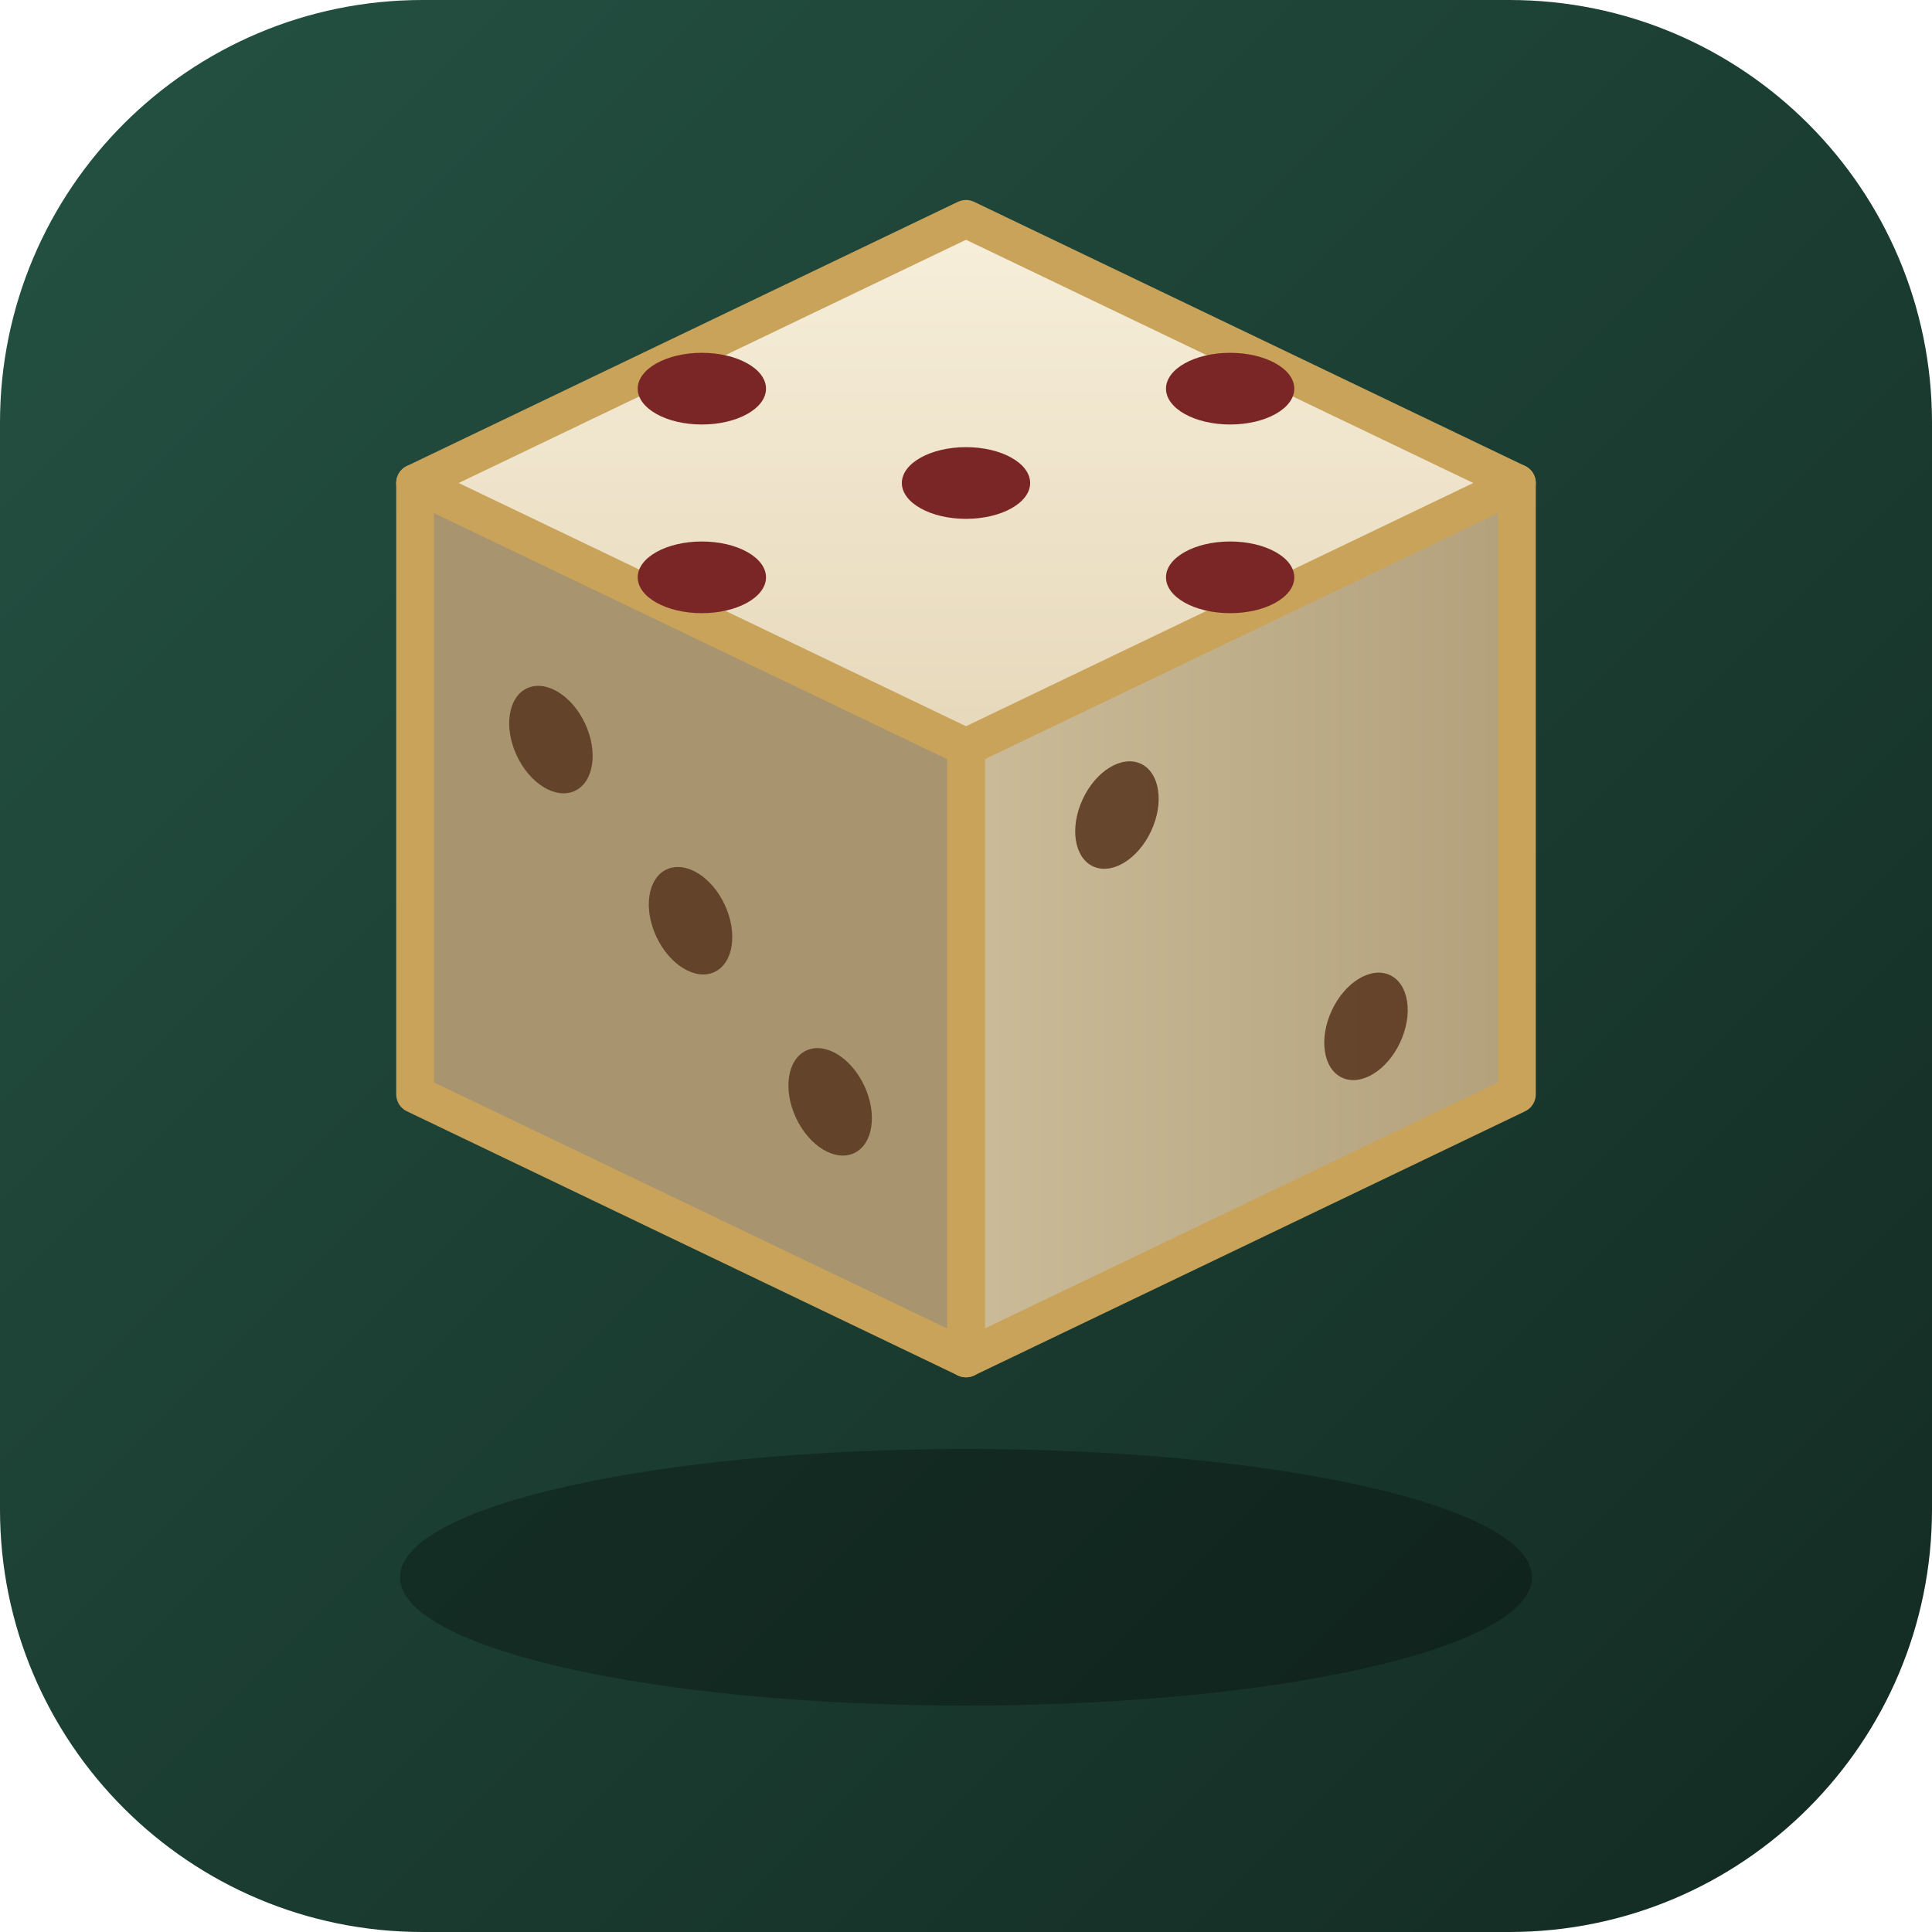
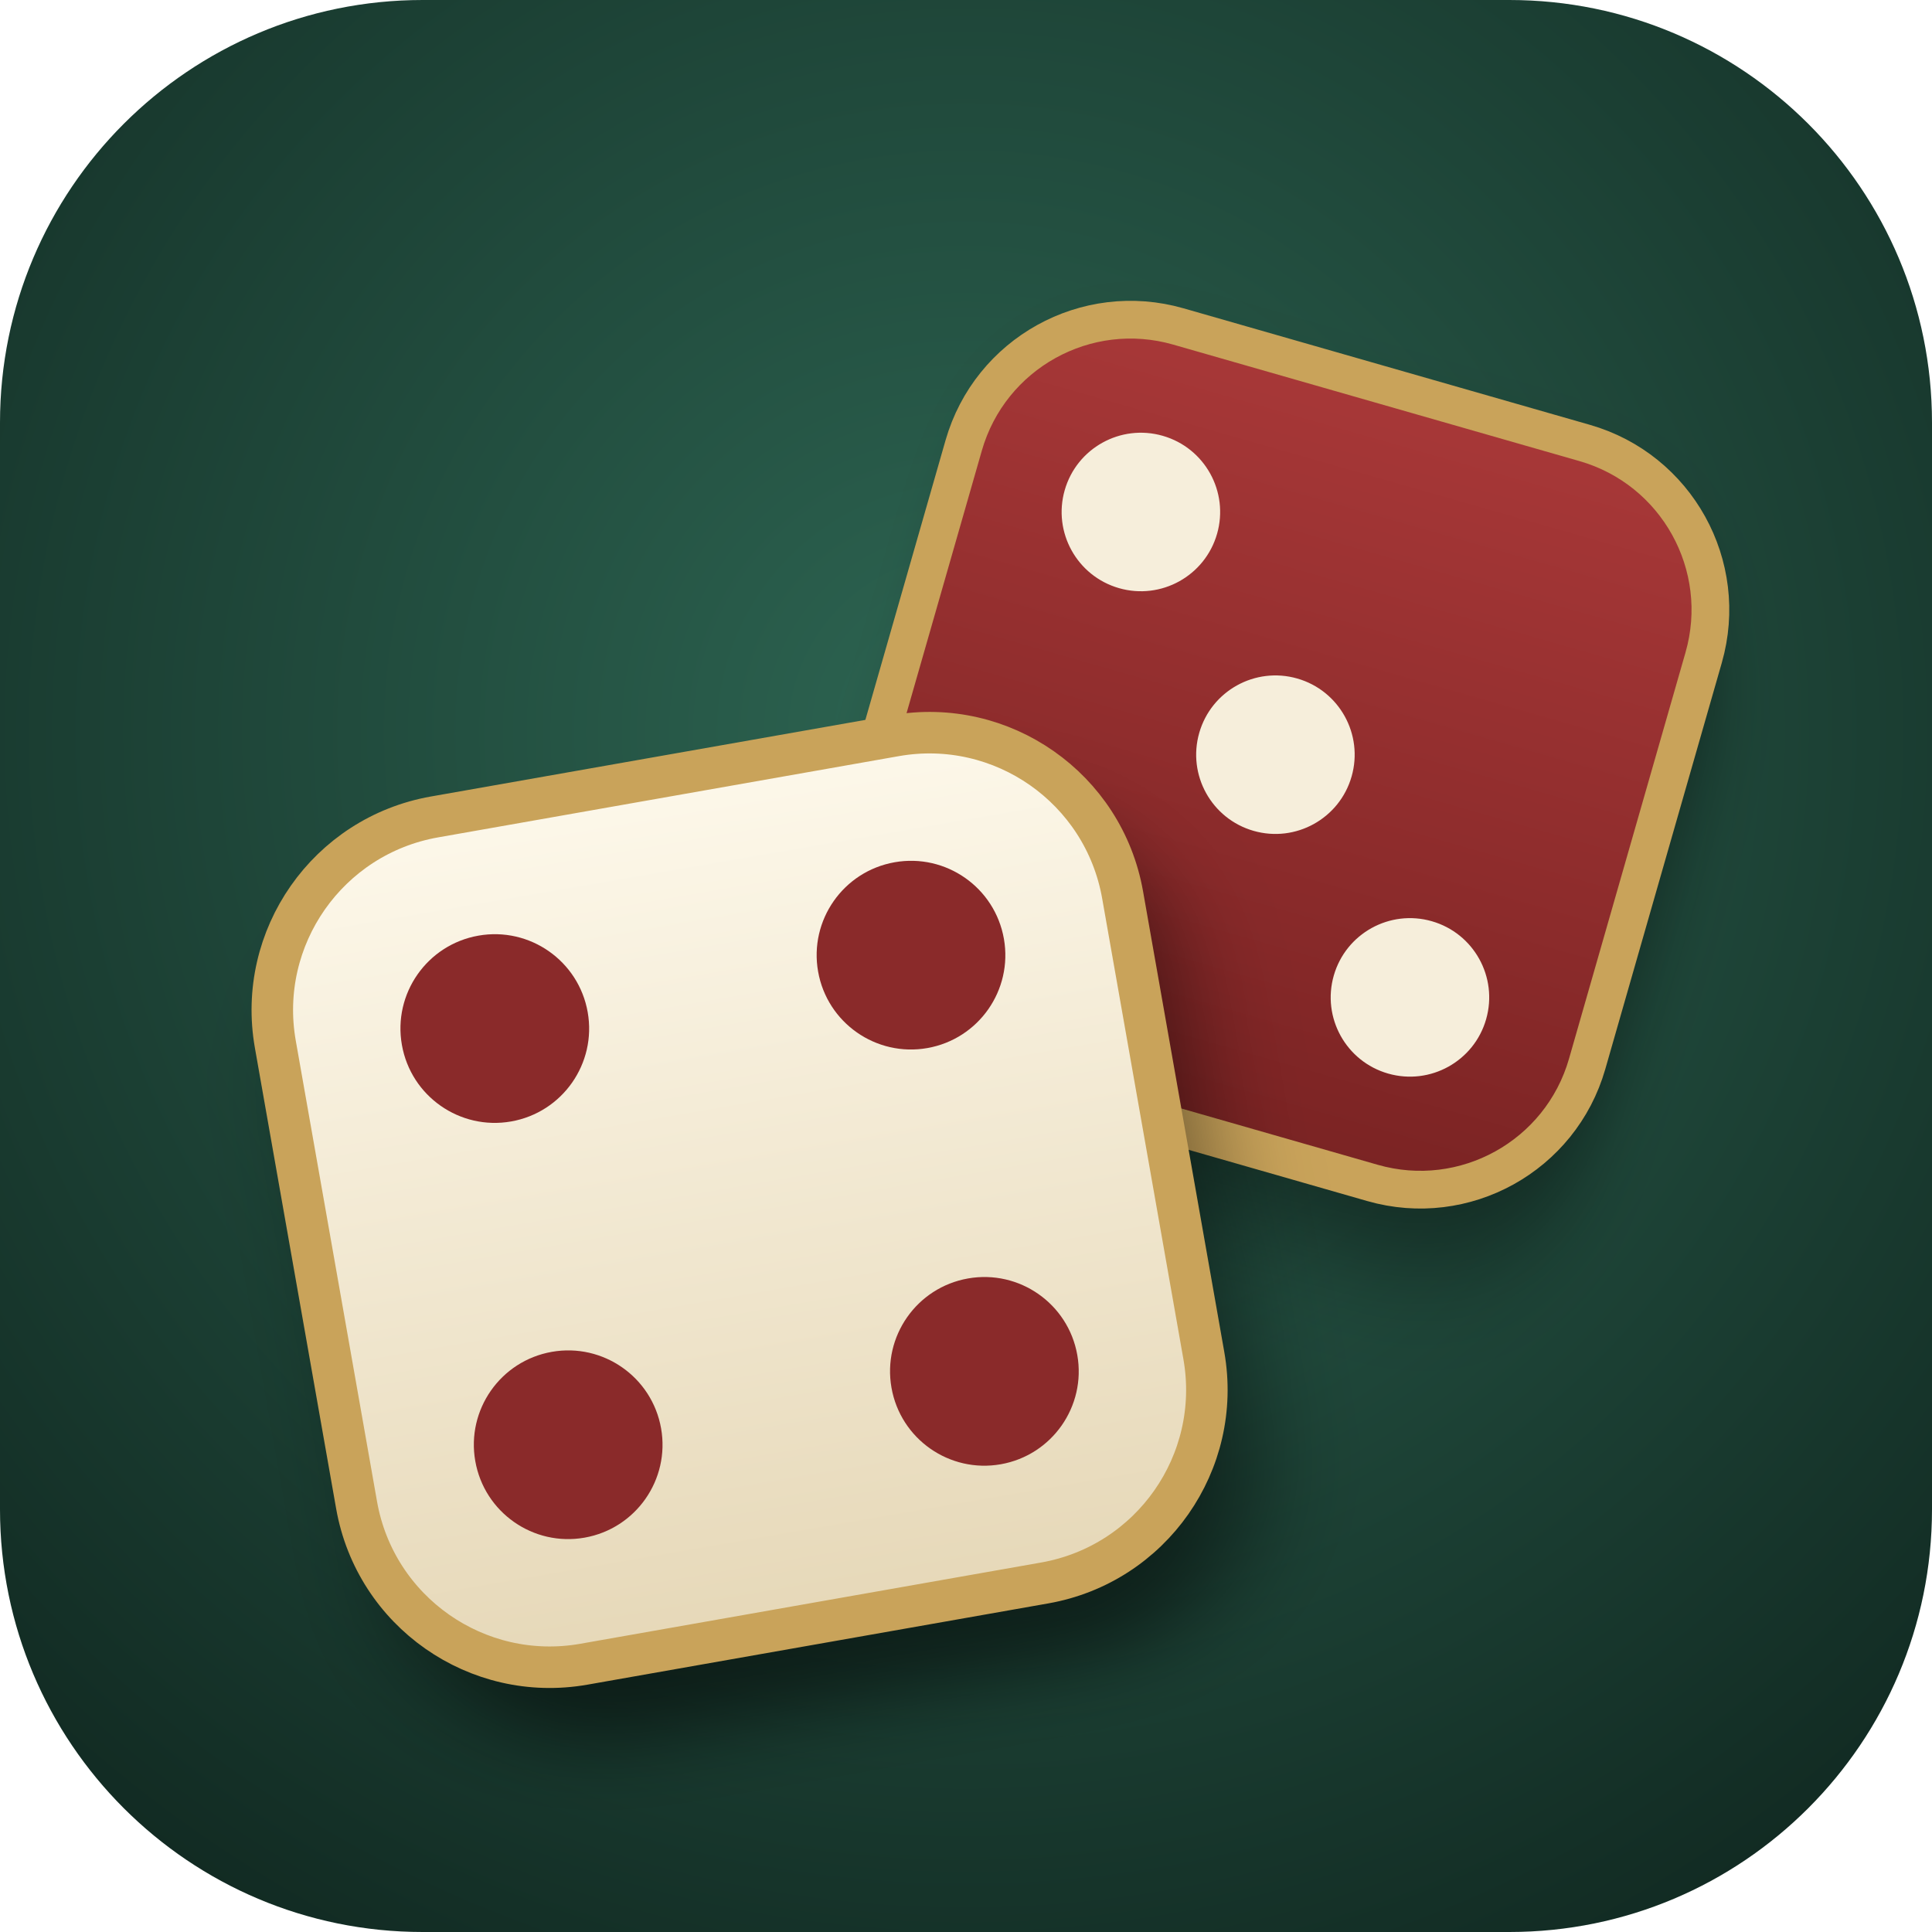
<svg xmlns="http://www.w3.org/2000/svg" viewBox="0 0 512 512">
  <defs>
-     <linearGradient id="bg" x1="0" y1="0" x2="1" y2="1">
-       <stop offset="0" stop-color="#245243" />
-       <stop offset="1" stop-color="#132a22" />
+     <radialGradient id="bg" cx="50%" cy="38%" r="78%">
+       <stop offset="0" stop-color="#2d6552" />
+       <stop offset="1" stop-color="#0f251e" />
+     </radialGradient>
+     <linearGradient id="ivory" x1="0" y1="0" x2="0" y2="1">
+       <stop offset="0" stop-color="#fdf8ea" />
+       <stop offset="1" stop-color="#e6d8b8" />
    </linearGradient>
-     <linearGradient id="face" x1="0" y1="0" x2="0" y2="1">
-       <stop offset="0" stop-color="#f7efdb" />
-       <stop offset="1" stop-color="#e6d8ba" />
+     <linearGradient id="red" x1="0" y1="0" x2="0" y2="1">
+       <stop offset="0" stop-color="#a83838" />
+       <stop offset="1" stop-color="#7a2323" />
    </linearGradient>
-     <linearGradient id="side" x1="0" y1="0" x2="1" y2="0">
-       <stop offset="0" stop-color="#cbbb98" />
-       <stop offset="1" stop-color="#b3a17c" />
-     </linearGradient>
+     <filter id="sh" x="-30%" y="-30%" width="160%" height="160%">
+       <feGaussianBlur stdDeviation="12" />
+     </filter>
  </defs>
  <rect width="512" height="512" rx="112" fill="url(#bg)" />
-   <g transform="translate(256 268)">
-     <ellipse cx="0" cy="150" rx="150" ry="34" fill="#000" opacity=".28" />
-     <path d="M0 -70 L146 -140 L146 22 L0 92 Z" fill="url(#side)" stroke="#c9a35a" stroke-width="10" stroke-linejoin="round" />
-     <path d="M-146 -140 L0 -70 L0 92 L-146 22 Z" fill="#a8956f" stroke="#c9a35a" stroke-width="10" stroke-linejoin="round" />
-     <path d="M-146 -140 L0 -210 L146 -140 L0 -70 Z" fill="url(#face)" stroke="#c9a35a" stroke-width="10" stroke-linejoin="round" />
-     <g fill="#7a2626">
-       <ellipse cx="0" cy="-140" rx="17" ry="9.5" />
-       <ellipse cx="-70" cy="-165" rx="17" ry="9.5" />
-       <ellipse cx="70" cy="-165" rx="17" ry="9.5" />
-       <ellipse cx="-70" cy="-115" rx="17" ry="9.5" />
-       <ellipse cx="70" cy="-115" rx="17" ry="9.5" />
+   <g transform="rotate(16 338 200)">
+     <rect x="236" y="104" width="204" height="204" rx="46" fill="#000" opacity=".4" filter="url(#sh)" transform="translate(6 12)" />
+     <rect x="236" y="98" width="204" height="204" rx="46" fill="url(#red)" stroke="#c9a35a" stroke-width="10" />
+     <g fill="#f6eedb">
+       <circle cx="286" cy="148" r="21" />
+       <circle cx="338" cy="200" r="21" />
+       <circle cx="390" cy="252" r="21" />
    </g>
-     <g fill="#5c3a21" opacity=".9">
-       <ellipse cx="-73" cy="-24" rx="10" ry="15" transform="rotate(-25 -73 -24)" />
-       <ellipse cx="-110" cy="-72" rx="10" ry="15" transform="rotate(-25 -110 -72)" />
-       <ellipse cx="-36" cy="24" rx="10" ry="15" transform="rotate(-25 -36 24)" />
-     </g>
-     <g fill="#5c3a21" opacity=".9">
-       <ellipse cx="40" cy="-52" rx="10" ry="15" transform="rotate(25 40 -52)" />
-       <ellipse cx="106" cy="4" rx="10" ry="15" transform="rotate(25 106 4)" />
+   </g>
+   <g transform="rotate(-10 196 318)">
+     <rect x="82" y="212" width="228" height="228" rx="52" fill="#000" opacity=".5" filter="url(#sh)" transform="translate(8 14)" />
+     <rect x="82" y="204" width="228" height="228" rx="52" fill="url(#ivory)" stroke="#c9a35a" stroke-width="11" />
+     <g fill="#8a2a2a">
+       <circle cx="140" cy="262" r="25" />
+       <circle cx="252" cy="262" r="25" />
+       <circle cx="140" cy="374" r="25" />
+       <circle cx="252" cy="374" r="25" />
    </g>
  </g>
</svg>
